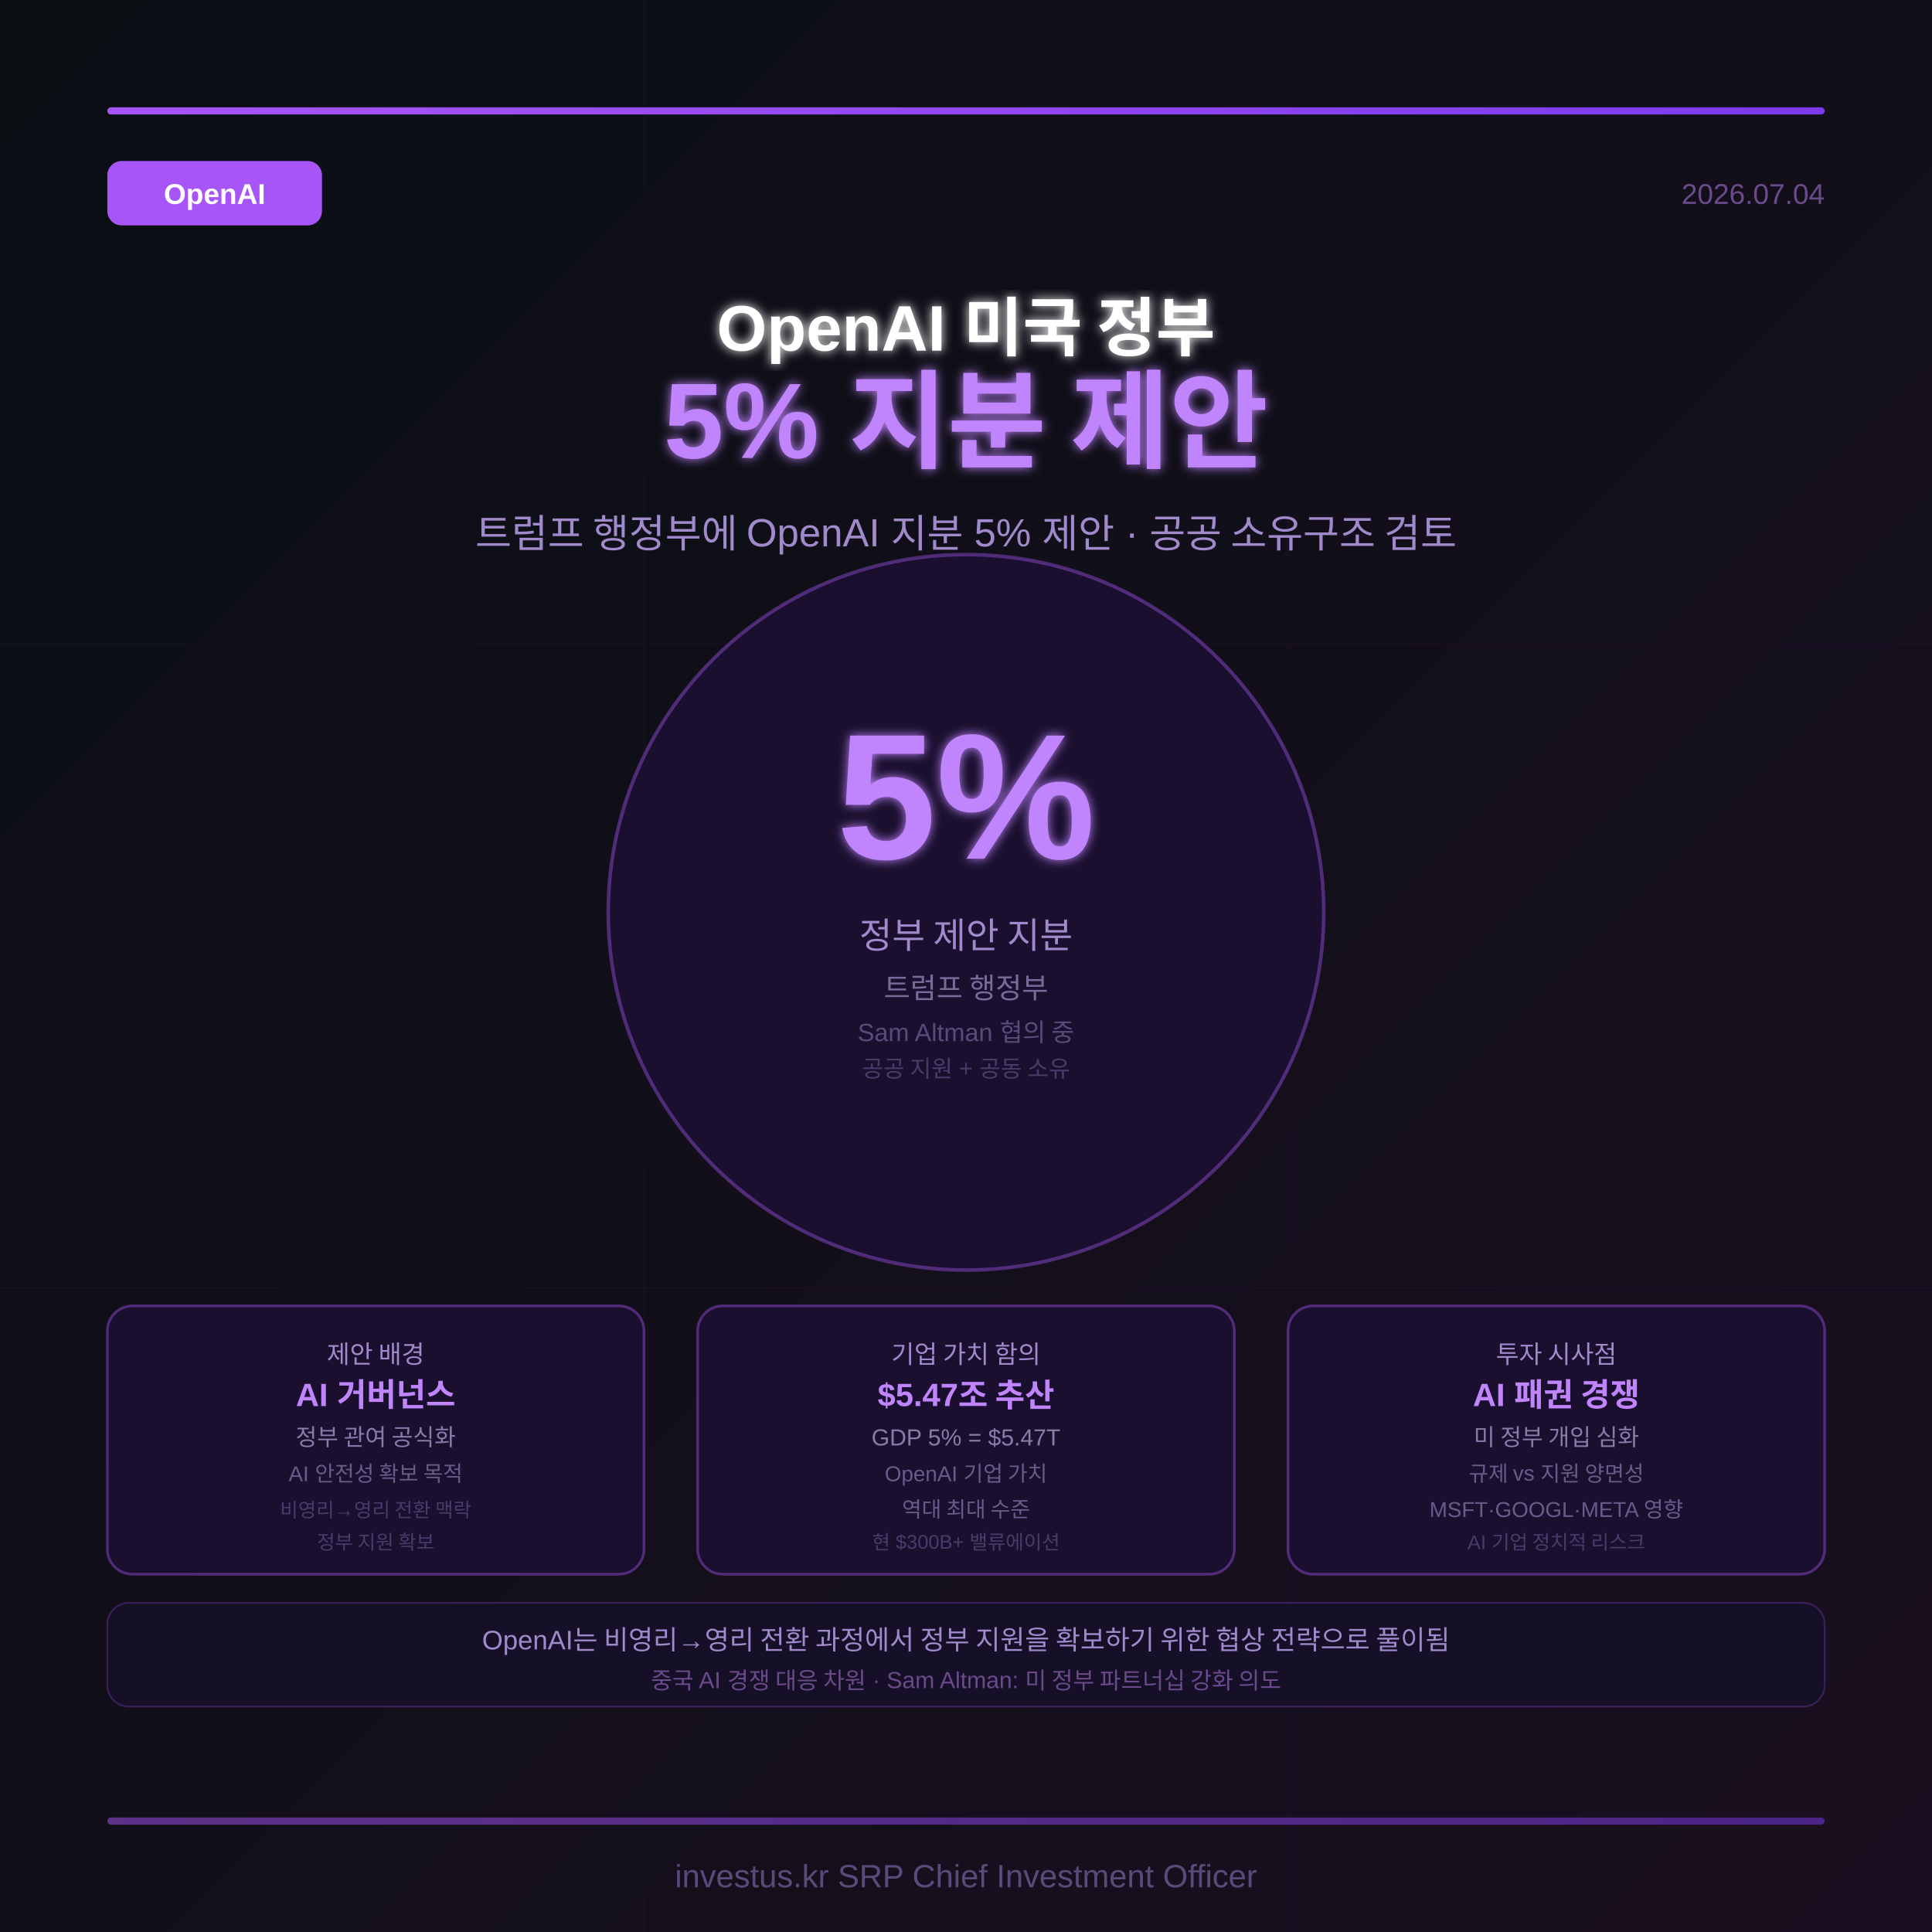
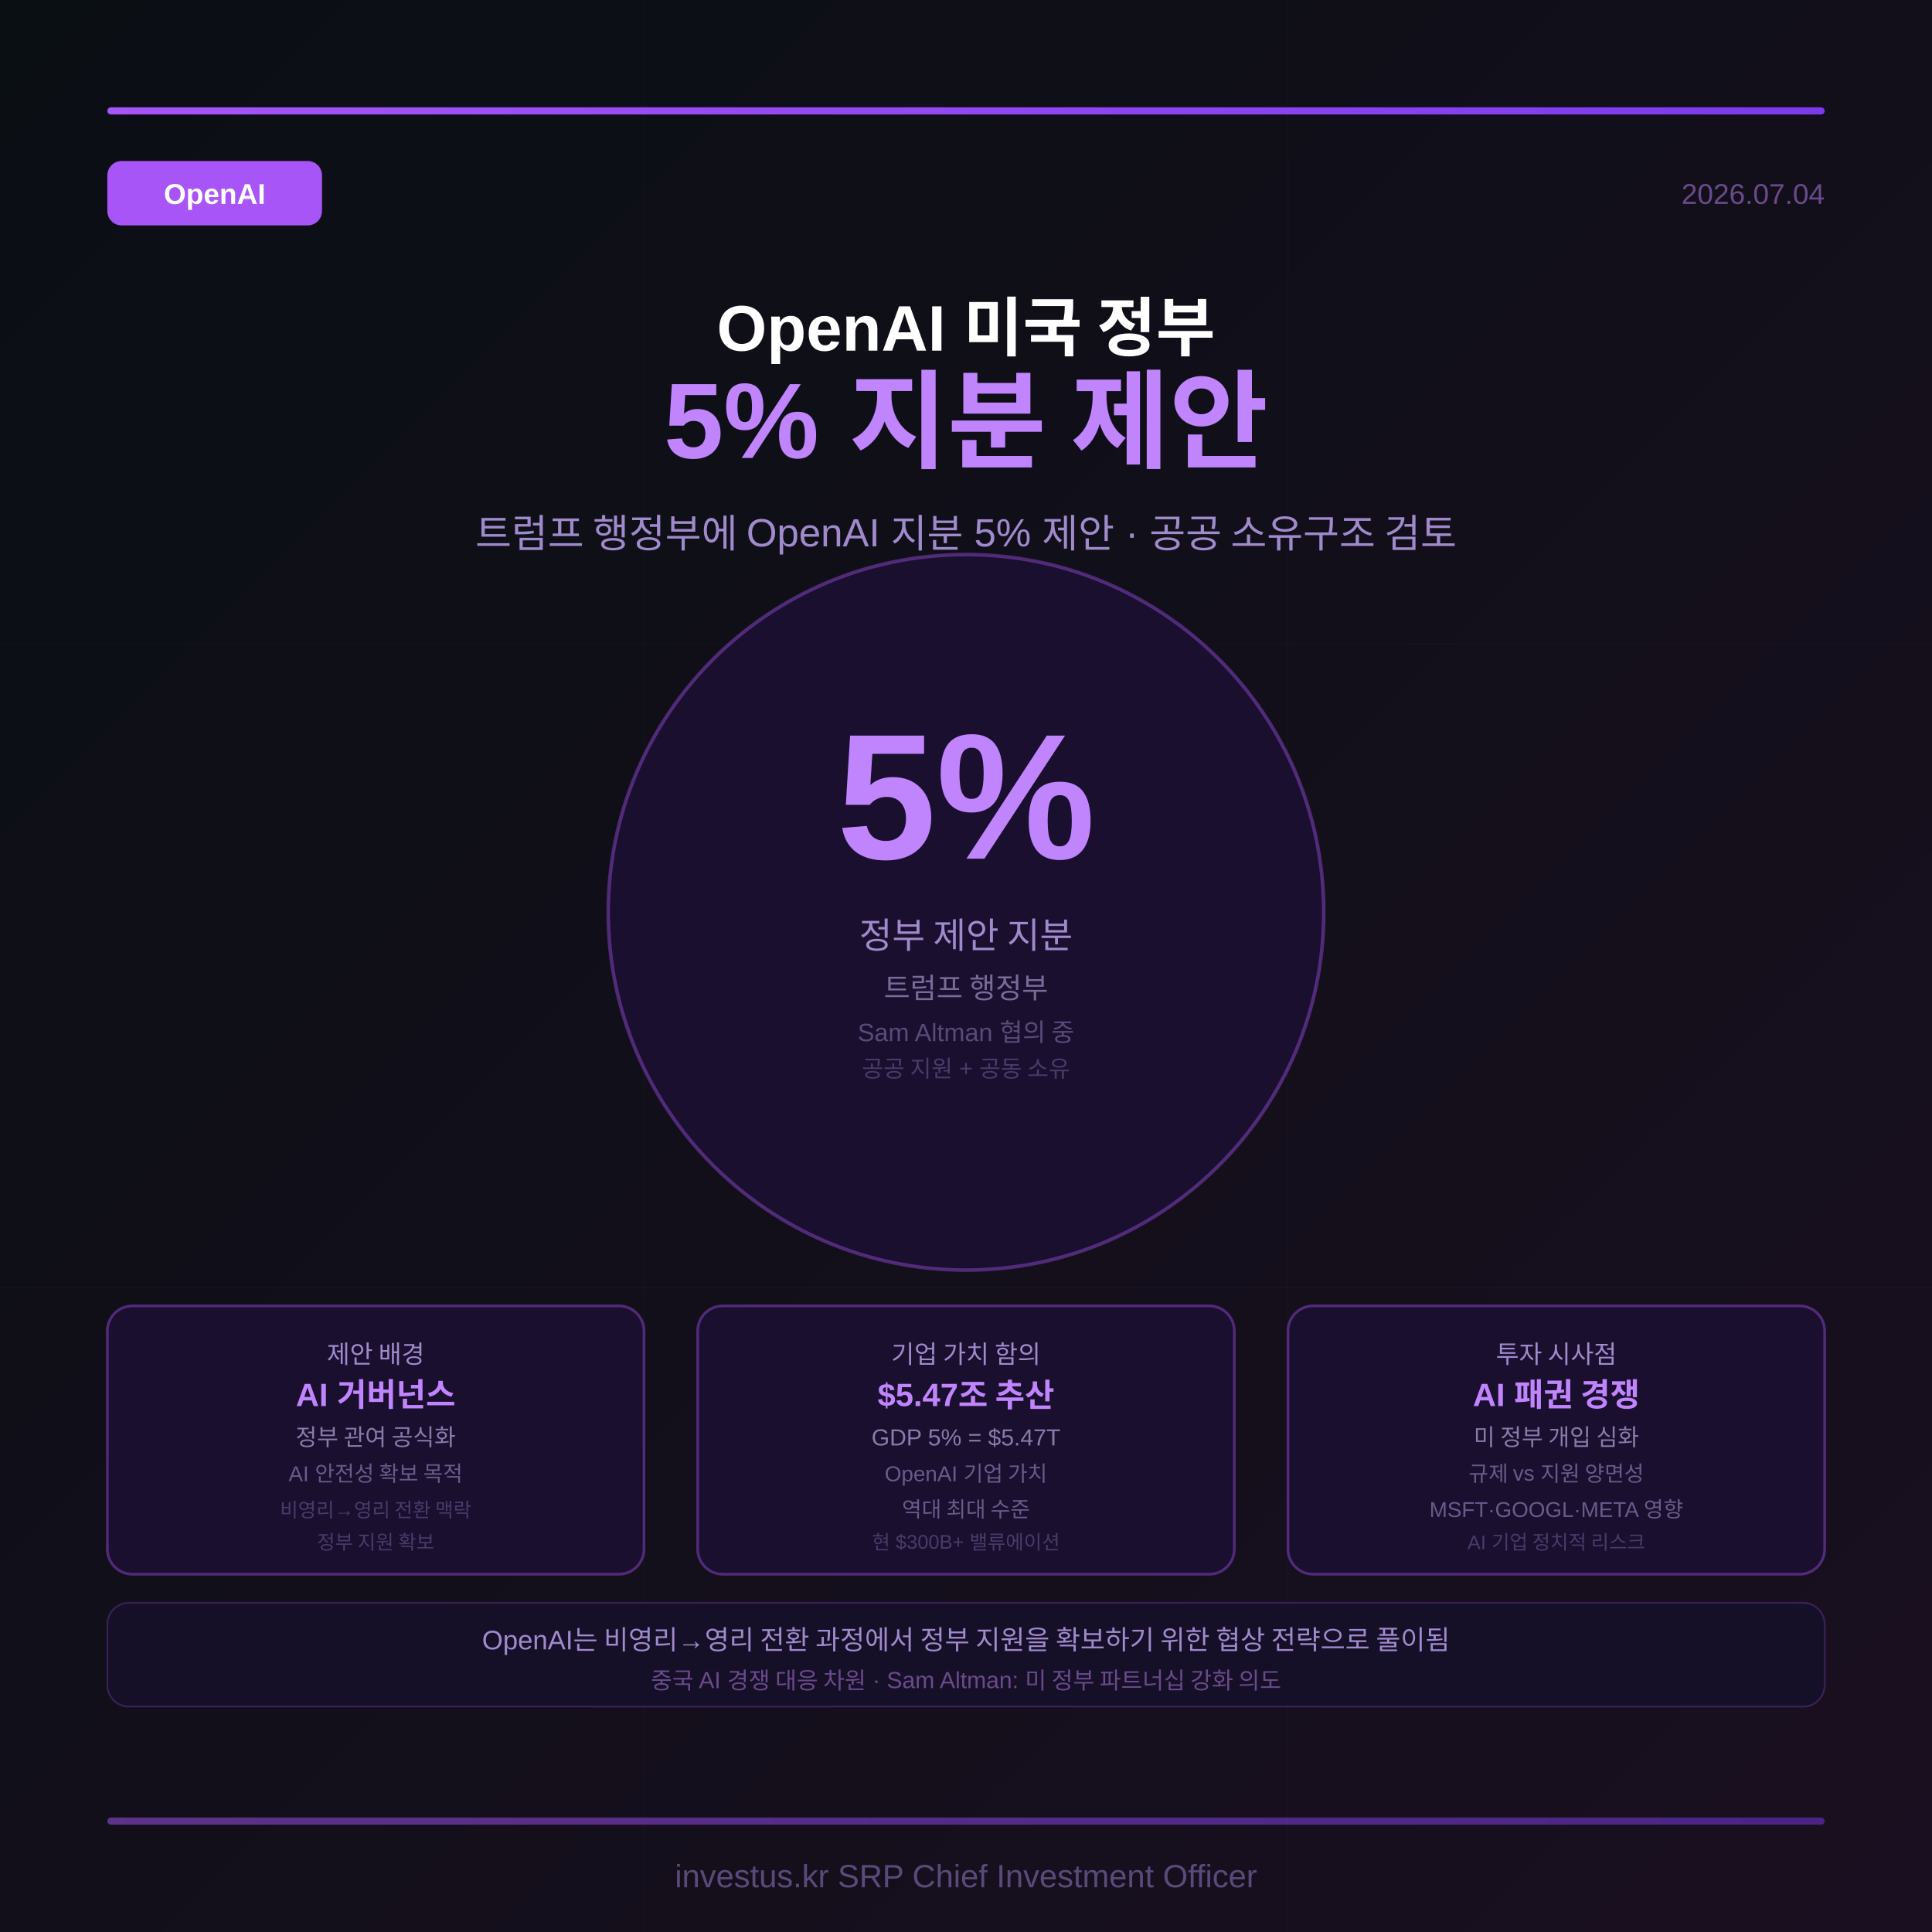
<svg xmlns="http://www.w3.org/2000/svg" viewBox="0 0 1080 1080" width="1080" height="1080">
  <defs>
    <linearGradient id="bg" x1="0%" y1="0%" x2="100%" y2="100%">
      <stop offset="0%" style="stop-color:#0a0f14" />
      <stop offset="100%" style="stop-color:#1a0f20" />
    </linearGradient>
    <linearGradient id="purpleGrad" x1="0%" y1="0%" x2="100%" y2="0%">
      <stop offset="0%" style="stop-color:#a855f7" />
      <stop offset="100%" style="stop-color:#7c3aed" />
    </linearGradient>
-     <filter id="glow">
-       <feGaussianBlur stdDeviation="3" result="coloredBlur" />
-       <feMerge>
-         <feMergeNode in="coloredBlur" />
-         <feMergeNode in="SourceGraphic" />
-       </feMerge>
-     </filter>
  </defs>
  <rect width="1080" height="1080" fill="url(#bg)" />
  <line x1="0" y1="360" x2="1080" y2="360" stroke="#a855f7" stroke-width="0.3" stroke-opacity="0.08" />
  <line x1="0" y1="720" x2="1080" y2="720" stroke="#a855f7" stroke-width="0.3" stroke-opacity="0.08" />
  <line x1="360" y1="0" x2="360" y2="1080" stroke="#a855f7" stroke-width="0.3" stroke-opacity="0.08" />
  <line x1="720" y1="0" x2="720" y2="1080" stroke="#a855f7" stroke-width="0.3" stroke-opacity="0.08" />
  <rect x="60" y="60" width="960" height="4" fill="url(#purpleGrad)" rx="2" />
  <rect x="60" y="90" width="120" height="36" rx="8" fill="#a855f7" />
  <text x="120" y="114" font-family="Arial Black, Arial" font-weight="900" font-size="16" fill="#ffffff" text-anchor="middle">OpenAI</text>
  <text x="1020" y="114" font-family="Arial, sans-serif" font-size="16" fill="#6a4a8a" text-anchor="end">2026.07.04</text>
-   <text x="540" y="196" font-family="Arial Black, Arial" font-weight="900" font-size="36" fill="#ffffff" text-anchor="middle" filter="url(#glow)">OpenAI 미국 정부</text>
-   <text x="540" y="256" font-family="Arial Black, Arial" font-weight="900" font-size="60" fill="#c084fc" text-anchor="middle" filter="url(#glow)">5% 지분 제안</text>
+   <text x="540" y="196" font-family="Arial Black, Arial" font-weight="900" font-size="36" fill="#ffffff" text-anchor="middle">OpenAI 미국 정부</text>
+   <text x="540" y="256" font-family="Arial Black, Arial" font-weight="900" font-size="60" fill="#c084fc" text-anchor="middle">5% 지분 제안</text>
  <text x="540" y="306" font-family="Arial, sans-serif" font-size="22" fill="#a08acc" text-anchor="middle">트럼프 행정부에 OpenAI 지분 5% 제안 · 공공 소유구조 검토</text>
  <circle cx="540" cy="510" r="200" fill="#1a0f2e" stroke="#a855f7" stroke-width="2" stroke-opacity="0.4" />
-   <text x="540" y="480" font-family="Arial Black, Arial" font-weight="900" font-size="100" fill="#c084fc" text-anchor="middle" filter="url(#glow)">5%</text>
+   <text x="540" y="480" font-family="Arial Black, Arial" font-weight="900" font-size="100" fill="#c084fc" text-anchor="middle">5%</text>
  <text x="540" y="530" font-family="Arial, sans-serif" font-size="20" fill="#a08acc" text-anchor="middle">정부 제안 지분</text>
  <text x="540" y="558" font-family="Arial, sans-serif" font-size="16" fill="#7a6a9a" text-anchor="middle">트럼프 행정부</text>
  <text x="540" y="582" font-family="Arial, sans-serif" font-size="14" fill="#5a4a7a" text-anchor="middle">Sam Altman 협의 중</text>
  <text x="540" y="602" font-family="Arial, sans-serif" font-size="13" fill="#4a3a6a" text-anchor="middle">공공 지원 + 공동 소유</text>
  <rect x="60" y="730" width="300" height="150" rx="14" fill="#1a0f2e" stroke="#a855f7" stroke-width="1.5" stroke-opacity="0.4" />
  <text x="210" y="762" font-family="Arial, sans-serif" font-size="14" fill="#a08acc" text-anchor="middle">제안 배경</text>
  <text x="210" y="786" font-family="Arial Black, Arial" font-weight="900" font-size="18" fill="#c084fc" text-anchor="middle">AI 거버넌스</text>
  <text x="210" y="808" font-family="Arial, sans-serif" font-size="13" fill="#8a7aaa" text-anchor="middle">정부 관여 공식화</text>
  <text x="210" y="828" font-family="Arial, sans-serif" font-size="12" fill="#6a5a8a" text-anchor="middle">AI 안전성 확보 목적</text>
  <text x="210" y="848" font-family="Arial, sans-serif" font-size="11" fill="#4a3a6a" text-anchor="middle">비영리→영리 전환 맥락</text>
  <text x="210" y="866" font-family="Arial, sans-serif" font-size="11" fill="#4a3a6a" text-anchor="middle">정부 지원 확보</text>
  <rect x="390" y="730" width="300" height="150" rx="14" fill="#1a0f2e" stroke="#a855f7" stroke-width="1.5" stroke-opacity="0.4" />
  <text x="540" y="762" font-family="Arial, sans-serif" font-size="14" fill="#a08acc" text-anchor="middle">기업 가치 함의</text>
  <text x="540" y="786" font-family="Arial Black, Arial" font-weight="900" font-size="18" fill="#c084fc" text-anchor="middle">$5.47조 추산</text>
  <text x="540" y="808" font-family="Arial, sans-serif" font-size="13" fill="#8a7aaa" text-anchor="middle">GDP 5% = $5.47T</text>
  <text x="540" y="828" font-family="Arial, sans-serif" font-size="12" fill="#6a5a8a" text-anchor="middle">OpenAI 기업 가치</text>
  <text x="540" y="848" font-family="Arial, sans-serif" font-size="12" fill="#6a5a8a" text-anchor="middle">역대 최대 수준</text>
  <text x="540" y="866" font-family="Arial, sans-serif" font-size="11" fill="#4a3a6a" text-anchor="middle">현 $300B+ 밸류에이션</text>
  <rect x="720" y="730" width="300" height="150" rx="14" fill="#1a0f2e" stroke="#a855f7" stroke-width="1.5" stroke-opacity="0.4" />
  <text x="870" y="762" font-family="Arial, sans-serif" font-size="14" fill="#a08acc" text-anchor="middle">투자 시사점</text>
  <text x="870" y="786" font-family="Arial Black, Arial" font-weight="900" font-size="18" fill="#c084fc" text-anchor="middle">AI 패권 경쟁</text>
  <text x="870" y="808" font-family="Arial, sans-serif" font-size="13" fill="#8a7aaa" text-anchor="middle">미 정부 개입 심화</text>
  <text x="870" y="828" font-family="Arial, sans-serif" font-size="12" fill="#6a5a8a" text-anchor="middle">규제 vs 지원 양면성</text>
  <text x="870" y="848" font-family="Arial, sans-serif" font-size="12" fill="#6a5a8a" text-anchor="middle">MSFT·GOOGL·META 영향</text>
  <text x="870" y="866" font-family="Arial, sans-serif" font-size="11" fill="#4a3a6a" text-anchor="middle">AI 기업 정치적 리스크</text>
  <rect x="60" y="896" width="960" height="58" rx="12" fill="#150f28" stroke="#a855f7" stroke-width="1" stroke-opacity="0.25" />
  <text x="540" y="922" font-family="Arial, sans-serif" font-size="15" fill="#a08acc" text-anchor="middle">OpenAI는 비영리→영리 전환 과정에서 정부 지원을 확보하기 위한 협상 전략으로 풀이됨</text>
  <text x="540" y="944" font-family="Arial, sans-serif" font-size="13" fill="#6a4a8a" text-anchor="middle">중국 AI 경쟁 대응 차원 · Sam Altman: 미 정부 파트너십 강화 의도</text>
  <rect x="60" y="1016" width="960" height="4" fill="url(#purpleGrad)" rx="2" opacity="0.5" />
  <text x="540" y="1055" font-family="Arial, sans-serif" font-size="18" fill="#5a4a7a" text-anchor="middle">investus.kr  SRP Chief Investment Officer</text>
</svg>
